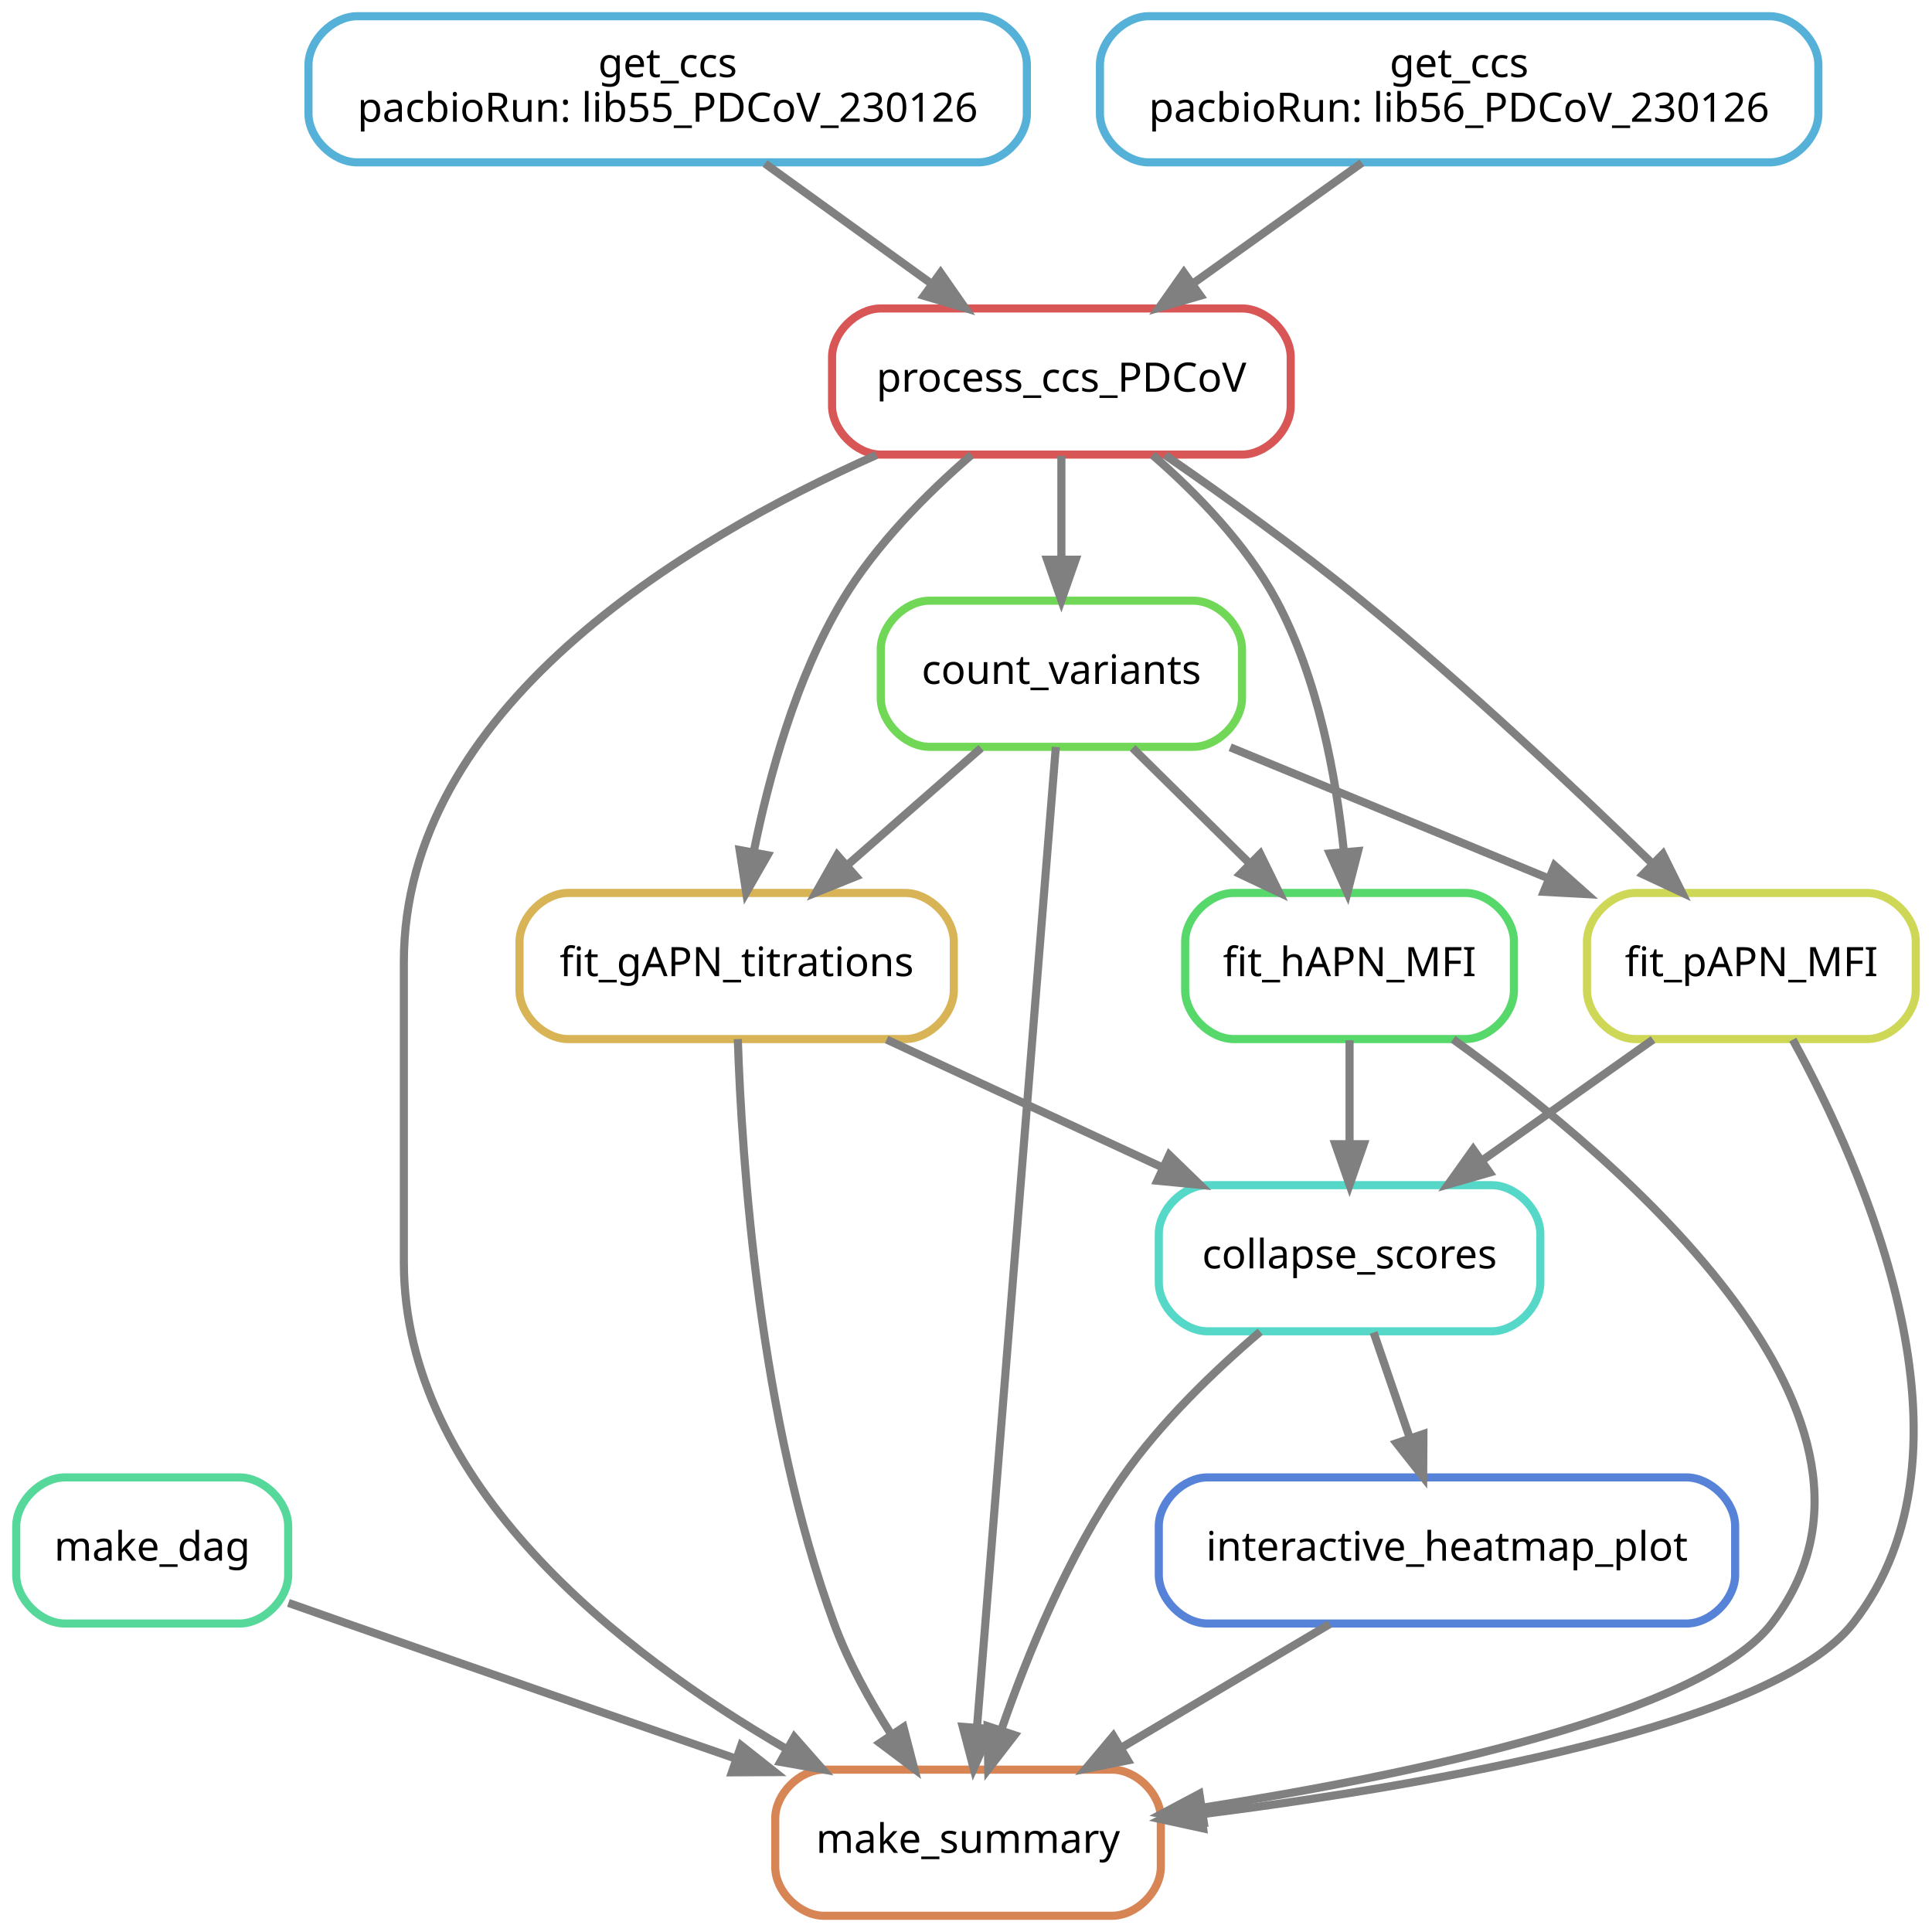
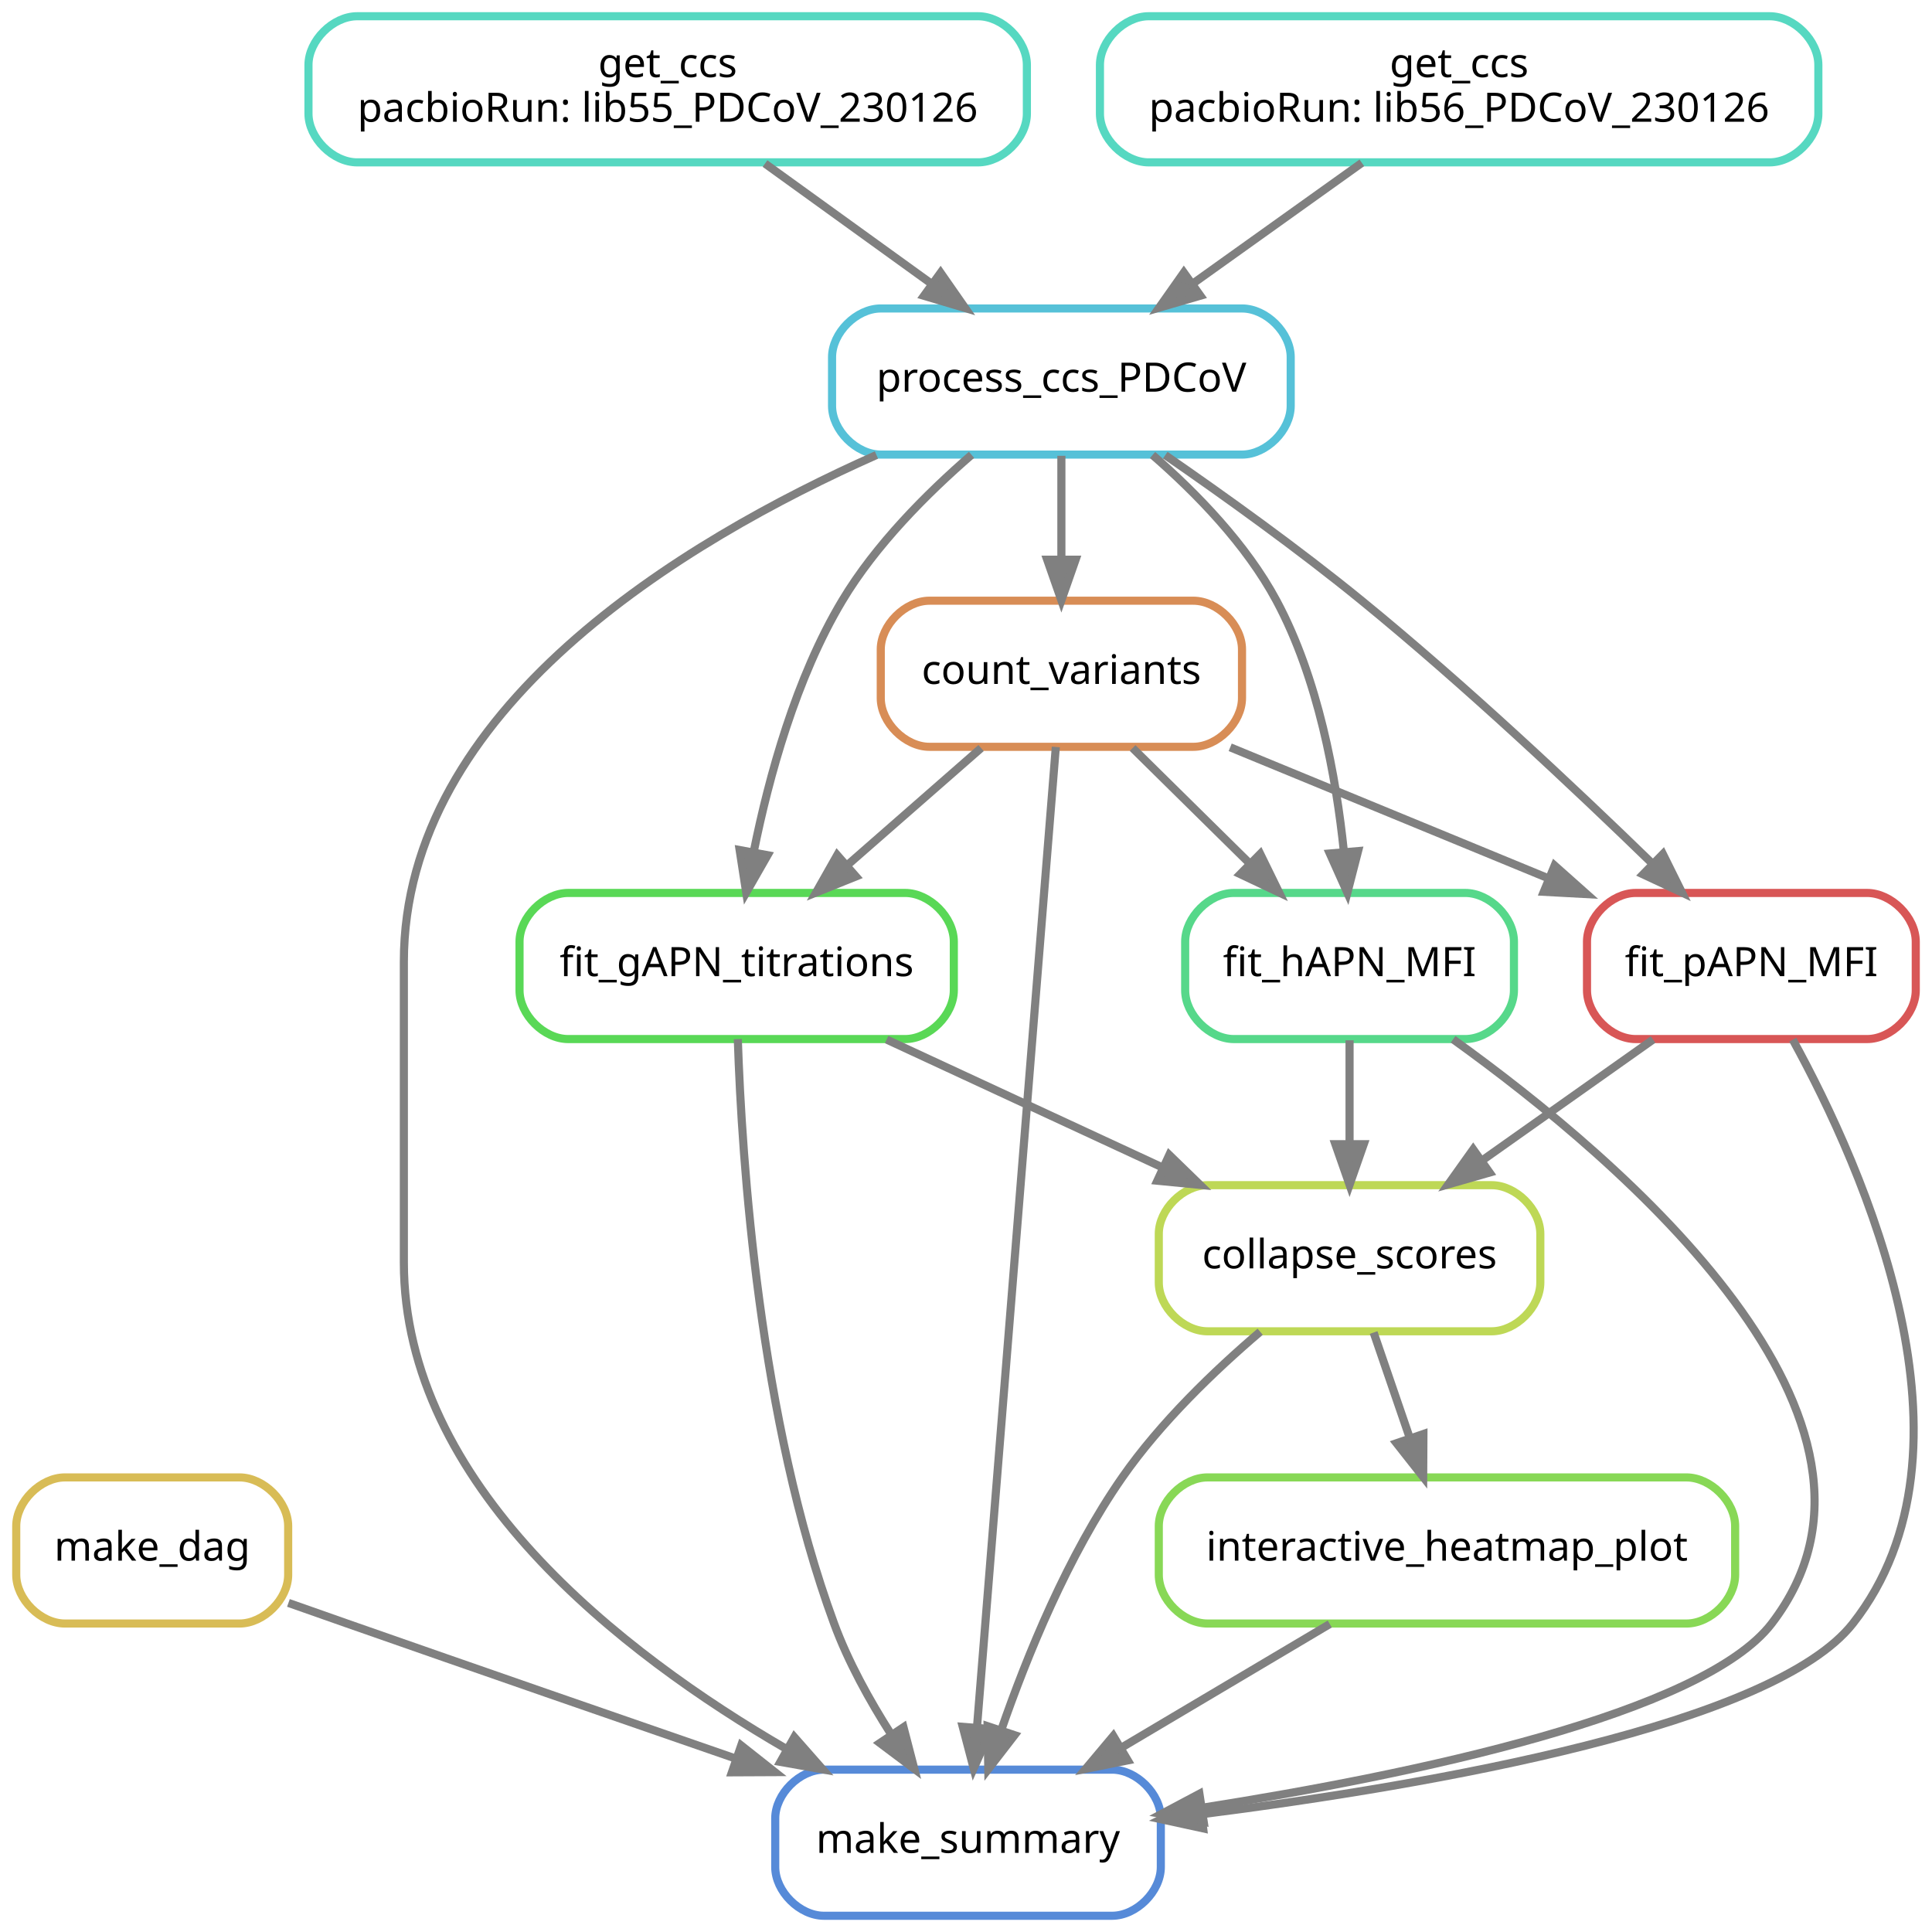
<svg xmlns="http://www.w3.org/2000/svg" width="476pt" height="476pt" viewBox="0.00 0.00 476.00 476.00">
  <g id="graph0" class="graph" transform="scale(1 1) rotate(0) translate(4 472)">
    <polygon fill="white" stroke="transparent" points="-4,4 -4,-472 472,-472 472,4 -4,4" />
    <g id="node1" class="node">
-       <path fill="none" stroke="#d88556" stroke-width="2" d="M270,-36C270,-36 199,-36 199,-36 193,-36 187,-30 187,-24 187,-24 187,-12 187,-12 187,-6 193,0 199,0 199,0 270,0 270,0 276,0 282,-6 282,-12 282,-12 282,-24 282,-24 282,-30 276,-36 270,-36" />
+       <path fill="none" stroke="#568ad8" stroke-width="2" d="M270,-36C270,-36 199,-36 199,-36 193,-36 187,-30 187,-24 187,-24 187,-12 187,-12 187,-6 193,0 199,0 199,0 270,0 270,0 276,0 282,-6 282,-12 282,-12 282,-24 282,-24 282,-30 276,-36 270,-36" />
      <text text-anchor="middle" x="234.5" y="-15.5" font-family="sans" font-size="10.00">make_summary</text>
    </g>
    <g id="node2" class="node">
-       <path fill="none" stroke="#56d89a" stroke-width="2" d="M55,-108C55,-108 12,-108 12,-108 6,-108 0,-102 0,-96 0,-96 0,-84 0,-84 0,-78 6,-72 12,-72 12,-72 55,-72 55,-72 61,-72 67,-78 67,-84 67,-84 67,-96 67,-96 67,-102 61,-108 55,-108" />
+       <path fill="none" stroke="#d8bc56" stroke-width="2" d="M55,-108C55,-108 12,-108 12,-108 6,-108 0,-102 0,-96 0,-96 0,-84 0,-84 0,-78 6,-72 12,-72 12,-72 55,-72 55,-72 61,-72 67,-78 67,-84 67,-84 67,-96 67,-96 67,-102 61,-108 55,-108" />
      <text text-anchor="middle" x="33.5" y="-87.5" font-family="sans" font-size="10.00">make_dag</text>
    </g>
    <g id="edge1" class="edge">
      <path fill="none" stroke="grey" stroke-width="2" d="M67.06,-77.08C71.9,-75.37 76.83,-73.64 81.5,-72 113.2,-60.9 148.64,-48.61 177.43,-38.67" />
      <polygon fill="grey" stroke="grey" stroke-width="2" points="178.61,-41.96 186.92,-35.39 176.32,-35.34 178.61,-41.96" />
    </g>
    <g id="node3" class="node">
-       <path fill="none" stroke="#d85656" stroke-width="2" d="M302,-396C302,-396 213,-396 213,-396 207,-396 201,-390 201,-384 201,-384 201,-372 201,-372 201,-366 207,-360 213,-360 213,-360 302,-360 302,-360 308,-360 314,-366 314,-372 314,-372 314,-384 314,-384 314,-390 308,-396 302,-396" />
+       <path fill="none" stroke="#56c1d8" stroke-width="2" d="M302,-396C302,-396 213,-396 213,-396 207,-396 201,-390 201,-384 201,-384 201,-372 201,-372 201,-366 207,-360 213,-360 213,-360 302,-360 302,-360 308,-360 314,-366 314,-372 314,-372 314,-384 314,-384 314,-390 308,-396 302,-396" />
      <text text-anchor="middle" x="257.5" y="-375.5" font-family="sans" font-size="10.00">process_ccs_PDCoV</text>
    </g>
    <g id="edge2" class="edge">
      <path fill="none" stroke="grey" stroke-width="2" d="M211.94,-359.9C164.03,-338.61 95.5,-297.27 95.5,-235 95.5,-235 95.5,-235 95.5,-161 95.5,-106.16 149.1,-64.67 189.74,-41.1" />
      <polygon fill="grey" stroke="grey" stroke-width="2" points="191.7,-44.01 198.7,-36.06 188.27,-37.91 191.7,-44.01" />
    </g>
    <g id="node6" class="node">
-       <path fill="none" stroke="#70d856" stroke-width="2" d="M290,-324C290,-324 225,-324 225,-324 219,-324 213,-318 213,-312 213,-312 213,-300 213,-300 213,-294 219,-288 225,-288 225,-288 290,-288 290,-288 296,-288 302,-294 302,-300 302,-300 302,-312 302,-312 302,-318 296,-324 290,-324" />
+       <path fill="none" stroke="#d88d56" stroke-width="2" d="M290,-324C290,-324 225,-324 225,-324 219,-324 213,-318 213,-312 213,-312 213,-300 213,-300 213,-294 219,-288 225,-288 225,-288 290,-288 290,-288 296,-288 302,-294 302,-300 302,-300 302,-312 302,-312 302,-318 296,-324 290,-324" />
      <text text-anchor="middle" x="257.5" y="-303.5" font-family="sans" font-size="10.00">count_variants</text>
    </g>
    <g id="edge11" class="edge">
      <path fill="none" stroke="grey" stroke-width="2" d="M257.5,-359.7C257.5,-351.98 257.5,-342.71 257.5,-334.11" />
      <polygon fill="grey" stroke="grey" stroke-width="2" points="261,-334.1 257.5,-324.1 254,-334.1 261,-334.1" />
    </g>
    <g id="node7" class="node">
-       <path fill="none" stroke="#d8b456" stroke-width="2" d="M219,-252C219,-252 136,-252 136,-252 130,-252 124,-246 124,-240 124,-240 124,-228 124,-228 124,-222 130,-216 136,-216 136,-216 219,-216 219,-216 225,-216 231,-222 231,-228 231,-228 231,-240 231,-240 231,-246 225,-252 219,-252" />
+       <path fill="none" stroke="#59d856" stroke-width="2" d="M219,-252C219,-252 136,-252 136,-252 130,-252 124,-246 124,-240 124,-240 124,-228 124,-228 124,-222 130,-216 136,-216 136,-216 219,-216 219,-216 225,-216 231,-222 231,-228 231,-228 231,-240 231,-240 231,-246 225,-252 219,-252" />
      <text text-anchor="middle" x="177.5" y="-231.5" font-family="sans" font-size="10.00">fit_gAPN_titrations</text>
    </g>
    <g id="edge12" class="edge">
      <path fill="none" stroke="grey" stroke-width="2" d="M235.37,-359.94C224.38,-350.43 211.73,-337.75 203.5,-324 192.09,-304.95 185.43,-280.59 181.71,-262.18" />
      <polygon fill="grey" stroke="grey" stroke-width="2" points="185.11,-261.3 179.85,-252.1 178.23,-262.57 185.11,-261.3" />
    </g>
    <g id="node8" class="node">
-       <path fill="none" stroke="#56d86b" stroke-width="2" d="M357,-252C357,-252 300,-252 300,-252 294,-252 288,-246 288,-240 288,-240 288,-228 288,-228 288,-222 294,-216 300,-216 300,-216 357,-216 357,-216 363,-216 369,-222 369,-228 369,-228 369,-240 369,-240 369,-246 363,-252 357,-252" />
+       <path fill="none" stroke="#56d88a" stroke-width="2" d="M357,-252C357,-252 300,-252 300,-252 294,-252 288,-246 288,-240 288,-240 288,-228 288,-228 288,-222 294,-216 300,-216 300,-216 357,-216 357,-216 363,-216 369,-222 369,-228 369,-228 369,-240 369,-240 369,-246 363,-252 357,-252" />
      <text text-anchor="middle" x="328.5" y="-231.5" font-family="sans" font-size="10.00">fit_hAPN_MFI</text>
    </g>
    <g id="edge14" class="edge">
      <path fill="none" stroke="grey" stroke-width="2" d="M279.96,-359.9C290.81,-350.47 303.06,-337.87 310.5,-324 320.78,-304.84 325.21,-280.49 327.11,-262.11" />
      <polygon fill="grey" stroke="grey" stroke-width="2" points="330.6,-262.31 327.96,-252.05 323.63,-261.72 330.6,-262.31" />
    </g>
    <g id="node9" class="node">
-       <path fill="none" stroke="#ced856" stroke-width="2" d="M456,-252C456,-252 399,-252 399,-252 393,-252 387,-246 387,-240 387,-240 387,-228 387,-228 387,-222 393,-216 399,-216 399,-216 456,-216 456,-216 462,-216 468,-222 468,-228 468,-228 468,-240 468,-240 468,-246 462,-252 456,-252" />
+       <path fill="none" stroke="#d85656" stroke-width="2" d="M456,-252C456,-252 399,-252 399,-252 393,-252 387,-246 387,-240 387,-240 387,-228 387,-228 387,-222 393,-216 399,-216 399,-216 456,-216 456,-216 462,-216 468,-222 468,-228 468,-228 468,-240 468,-240 468,-246 462,-252 456,-252" />
      <text text-anchor="middle" x="427.5" y="-231.5" font-family="sans" font-size="10.00">fit_pAPN_MFI</text>
    </g>
    <g id="edge16" class="edge">
      <path fill="none" stroke="grey" stroke-width="2" d="M283.09,-359.86C297.62,-349.83 315.95,-336.69 331.5,-324 356.88,-303.29 384.11,-277.68 403.07,-259.26" />
      <polygon fill="grey" stroke="grey" stroke-width="2" points="405.7,-261.58 410.4,-252.09 400.81,-256.58 405.7,-261.58" />
    </g>
    <g id="node4" class="node">
-       <path fill="none" stroke="#56b1d8" stroke-width="2" d="M237,-468C237,-468 84,-468 84,-468 78,-468 72,-462 72,-456 72,-456 72,-444 72,-444 72,-438 78,-432 84,-432 84,-432 237,-432 237,-432 243,-432 249,-438 249,-444 249,-444 249,-456 249,-456 249,-462 243,-468 237,-468" />
+       <path fill="none" stroke="#56d8c1" stroke-width="2" d="M237,-468C237,-468 84,-468 84,-468 78,-468 72,-462 72,-456 72,-456 72,-444 72,-444 72,-438 78,-432 84,-432 84,-432 237,-432 237,-432 243,-432 249,-438 249,-444 249,-444 249,-456 249,-456 249,-462 243,-468 237,-468" />
      <text text-anchor="middle" x="160.5" y="-453" font-family="sans" font-size="10.00">get_ccs</text>
      <text text-anchor="middle" x="160.5" y="-442" font-family="sans" font-size="10.00">pacbioRun: lib55_PDCoV_230126</text>
    </g>
    <g id="edge9" class="edge">
      <path fill="none" stroke="grey" stroke-width="2" d="M184.48,-431.7C196.81,-422.8 212.02,-411.82 225.35,-402.2" />
      <polygon fill="grey" stroke="grey" stroke-width="2" points="227.74,-404.79 233.8,-396.1 223.64,-399.12 227.74,-404.79" />
    </g>
    <g id="node5" class="node">
-       <path fill="none" stroke="#56b1d8" stroke-width="2" d="M432,-468C432,-468 279,-468 279,-468 273,-468 267,-462 267,-456 267,-456 267,-444 267,-444 267,-438 273,-432 279,-432 279,-432 432,-432 432,-432 438,-432 444,-438 444,-444 444,-444 444,-456 444,-456 444,-462 438,-468 432,-468" />
+       <path fill="none" stroke="#56d8c1" stroke-width="2" d="M432,-468C432,-468 279,-468 279,-468 273,-468 267,-462 267,-456 267,-456 267,-444 267,-444 267,-438 273,-432 279,-432 279,-432 432,-432 432,-432 438,-432 444,-438 444,-444 444,-444 444,-456 444,-456 444,-462 438,-468 432,-468" />
      <text text-anchor="middle" x="355.5" y="-453" font-family="sans" font-size="10.00">get_ccs</text>
      <text text-anchor="middle" x="355.5" y="-442" font-family="sans" font-size="10.00">pacbioRun: lib56_PDCoV_230126</text>
    </g>
    <g id="edge10" class="edge">
      <path fill="none" stroke="grey" stroke-width="2" d="M331.53,-431.88C318.95,-422.89 303.37,-411.76 289.75,-402.03" />
      <polygon fill="grey" stroke="grey" stroke-width="2" points="291.74,-399.15 281.57,-396.19 287.67,-404.85 291.74,-399.15" />
    </g>
    <g id="edge3" class="edge">
      <path fill="none" stroke="grey" stroke-width="2" d="M256.13,-287.97C252.3,-240.29 241.43,-105.18 236.72,-46.63" />
      <polygon fill="grey" stroke="grey" stroke-width="2" points="240.18,-45.99 235.89,-36.31 233.2,-46.55 240.18,-45.99" />
    </g>
    <g id="edge13" class="edge">
      <path fill="none" stroke="grey" stroke-width="2" d="M237.72,-287.7C227.75,-278.97 215.49,-268.24 204.64,-258.75" />
      <polygon fill="grey" stroke="grey" stroke-width="2" points="206.88,-256.06 197.05,-252.1 202.27,-261.32 206.88,-256.06" />
    </g>
    <g id="edge15" class="edge">
      <path fill="none" stroke="grey" stroke-width="2" d="M275.05,-287.7C283.73,-279.14 294.36,-268.66 303.85,-259.3" />
      <polygon fill="grey" stroke="grey" stroke-width="2" points="306.49,-261.62 311.15,-252.1 301.57,-256.63 306.49,-261.62" />
    </g>
    <g id="edge17" class="edge">
      <path fill="none" stroke="grey" stroke-width="2" d="M299.09,-287.88C322.79,-278.11 352.66,-265.82 377.63,-255.54" />
      <polygon fill="grey" stroke="grey" stroke-width="2" points="379.02,-258.75 386.93,-251.71 376.35,-252.28 379.02,-258.75" />
    </g>
    <g id="edge4" class="edge">
      <path fill="none" stroke="grey" stroke-width="2" d="M177.78,-215.99C178.77,-185.99 183.06,-122.13 201.5,-72 204.96,-62.59 210.23,-53.05 215.55,-44.72" />
      <polygon fill="grey" stroke="grey" stroke-width="2" points="218.6,-46.46 221.26,-36.2 212.78,-42.56 218.6,-46.46" />
    </g>
    <g id="node10" class="node">
-       <path fill="none" stroke="#56d8c9" stroke-width="2" d="M363.5,-180C363.5,-180 293.5,-180 293.5,-180 287.5,-180 281.5,-174 281.5,-168 281.5,-168 281.5,-156 281.5,-156 281.5,-150 287.5,-144 293.5,-144 293.5,-144 363.5,-144 363.5,-144 369.5,-144 375.5,-150 375.5,-156 375.5,-156 375.5,-168 375.5,-168 375.5,-174 369.5,-180 363.5,-180" />
+       <path fill="none" stroke="#bed856" stroke-width="2" d="M363.5,-180C363.5,-180 293.5,-180 293.5,-180 287.5,-180 281.5,-174 281.5,-168 281.5,-168 281.5,-156 281.5,-156 281.5,-150 287.5,-144 293.5,-144 293.5,-144 363.5,-144 363.5,-144 369.5,-144 375.5,-150 375.5,-156 375.5,-156 375.5,-168 375.5,-168 375.5,-174 369.5,-180 363.5,-180" />
      <text text-anchor="middle" x="328.5" y="-159.5" font-family="sans" font-size="10.00">collapse_scores</text>
    </g>
    <g id="edge18" class="edge">
      <path fill="none" stroke="grey" stroke-width="2" d="M214.44,-215.88C234.99,-206.35 260.75,-194.41 282.59,-184.28" />
      <polygon fill="grey" stroke="grey" stroke-width="2" points="284.08,-187.45 291.68,-180.07 281.14,-181.1 284.08,-187.45" />
    </g>
    <g id="edge5" class="edge">
      <path fill="none" stroke="grey" stroke-width="2" d="M354.01,-215.94C395.86,-185.87 470.79,-121.89 432.5,-72 415.44,-49.77 344.42,-34.83 292.3,-26.63" />
      <polygon fill="grey" stroke="grey" stroke-width="2" points="292.57,-23.13 282.15,-25.08 291.51,-30.05 292.57,-23.13" />
    </g>
    <g id="edge19" class="edge">
      <path fill="none" stroke="grey" stroke-width="2" d="M328.5,-215.7C328.5,-207.98 328.5,-198.71 328.5,-190.11" />
      <polygon fill="grey" stroke="grey" stroke-width="2" points="332,-190.1 328.5,-180.1 325,-190.1 332,-190.1" />
    </g>
    <g id="edge6" class="edge">
      <path fill="none" stroke="grey" stroke-width="2" d="M437.7,-215.85C455.22,-183.91 486.06,-114.7 452.5,-72 432.89,-47.05 349.9,-32.39 292.18,-25.03" />
      <polygon fill="grey" stroke="grey" stroke-width="2" points="292.43,-21.53 282.07,-23.78 291.57,-28.48 292.43,-21.53" />
    </g>
    <g id="edge20" class="edge">
      <path fill="none" stroke="grey" stroke-width="2" d="M403.28,-215.88C390.58,-206.89 374.84,-195.76 361.08,-186.03" />
      <polygon fill="grey" stroke="grey" stroke-width="2" points="363,-183.11 352.81,-180.19 358.96,-188.82 363,-183.11" />
    </g>
    <g id="edge7" class="edge">
      <path fill="none" stroke="grey" stroke-width="2" d="M306.48,-143.89C295.2,-134.28 281.91,-121.51 272.5,-108 259.13,-88.8 249.07,-64.17 242.66,-45.68" />
      <polygon fill="grey" stroke="grey" stroke-width="2" points="245.96,-44.5 239.49,-36.12 239.32,-46.71 245.96,-44.5" />
    </g>
    <g id="node11" class="node">
-       <path fill="none" stroke="#5682d8" stroke-width="2" d="M411.5,-108C411.5,-108 293.5,-108 293.5,-108 287.5,-108 281.5,-102 281.5,-96 281.5,-96 281.5,-84 281.5,-84 281.5,-78 287.5,-72 293.5,-72 293.5,-72 411.5,-72 411.5,-72 417.5,-72 423.5,-78 423.5,-84 423.5,-84 423.5,-96 423.5,-96 423.5,-102 417.5,-108 411.5,-108" />
+       <path fill="none" stroke="#88d856" stroke-width="2" d="M411.5,-108C411.5,-108 293.5,-108 293.5,-108 287.5,-108 281.5,-102 281.5,-96 281.5,-96 281.5,-84 281.5,-84 281.5,-78 287.5,-72 293.5,-72 293.5,-72 411.5,-72 411.5,-72 417.5,-72 423.5,-78 423.5,-84 423.5,-84 423.5,-96 423.5,-96 423.5,-102 417.5,-108 411.5,-108" />
      <text text-anchor="middle" x="352.5" y="-87.5" font-family="sans" font-size="10.00">interactive_heatmap_plot</text>
    </g>
    <g id="edge21" class="edge">
      <path fill="none" stroke="grey" stroke-width="2" d="M334.43,-143.7C337.11,-135.9 340.33,-126.51 343.3,-117.83" />
      <polygon fill="grey" stroke="grey" stroke-width="2" points="346.7,-118.7 346.64,-108.1 340.08,-116.43 346.7,-118.7" />
    </g>
    <g id="edge8" class="edge">
      <path fill="none" stroke="grey" stroke-width="2" d="M323.63,-71.88C308.21,-62.72 289.02,-51.34 272.4,-41.48" />
      <polygon fill="grey" stroke="grey" stroke-width="2" points="273.86,-38.28 263.48,-36.19 270.29,-44.3 273.86,-38.28" />
    </g>
  </g>
</svg>
